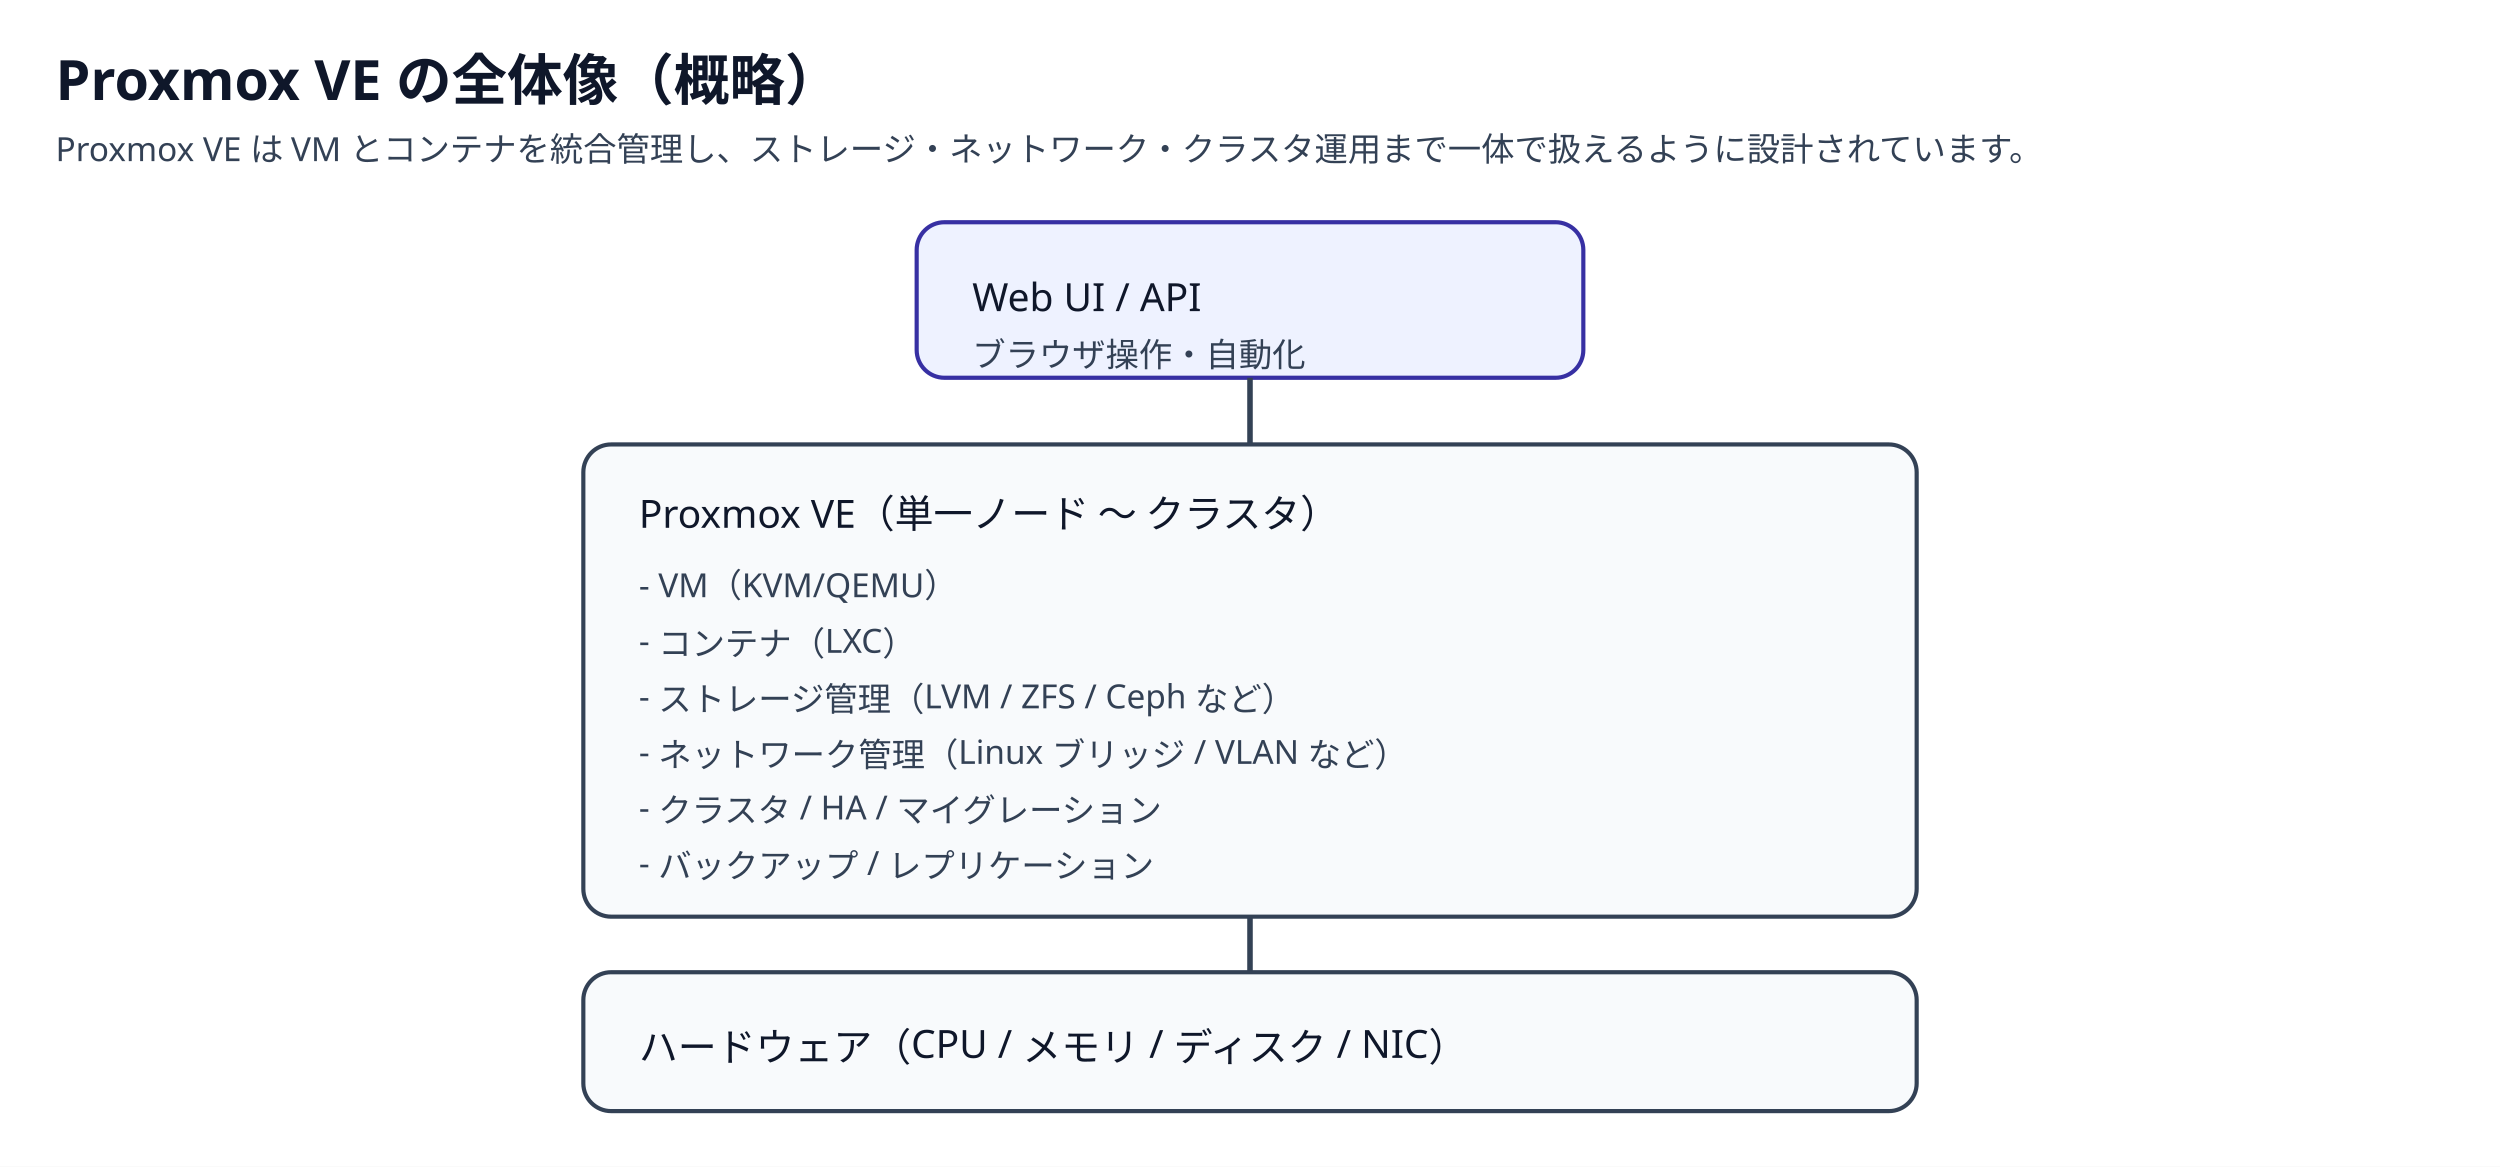
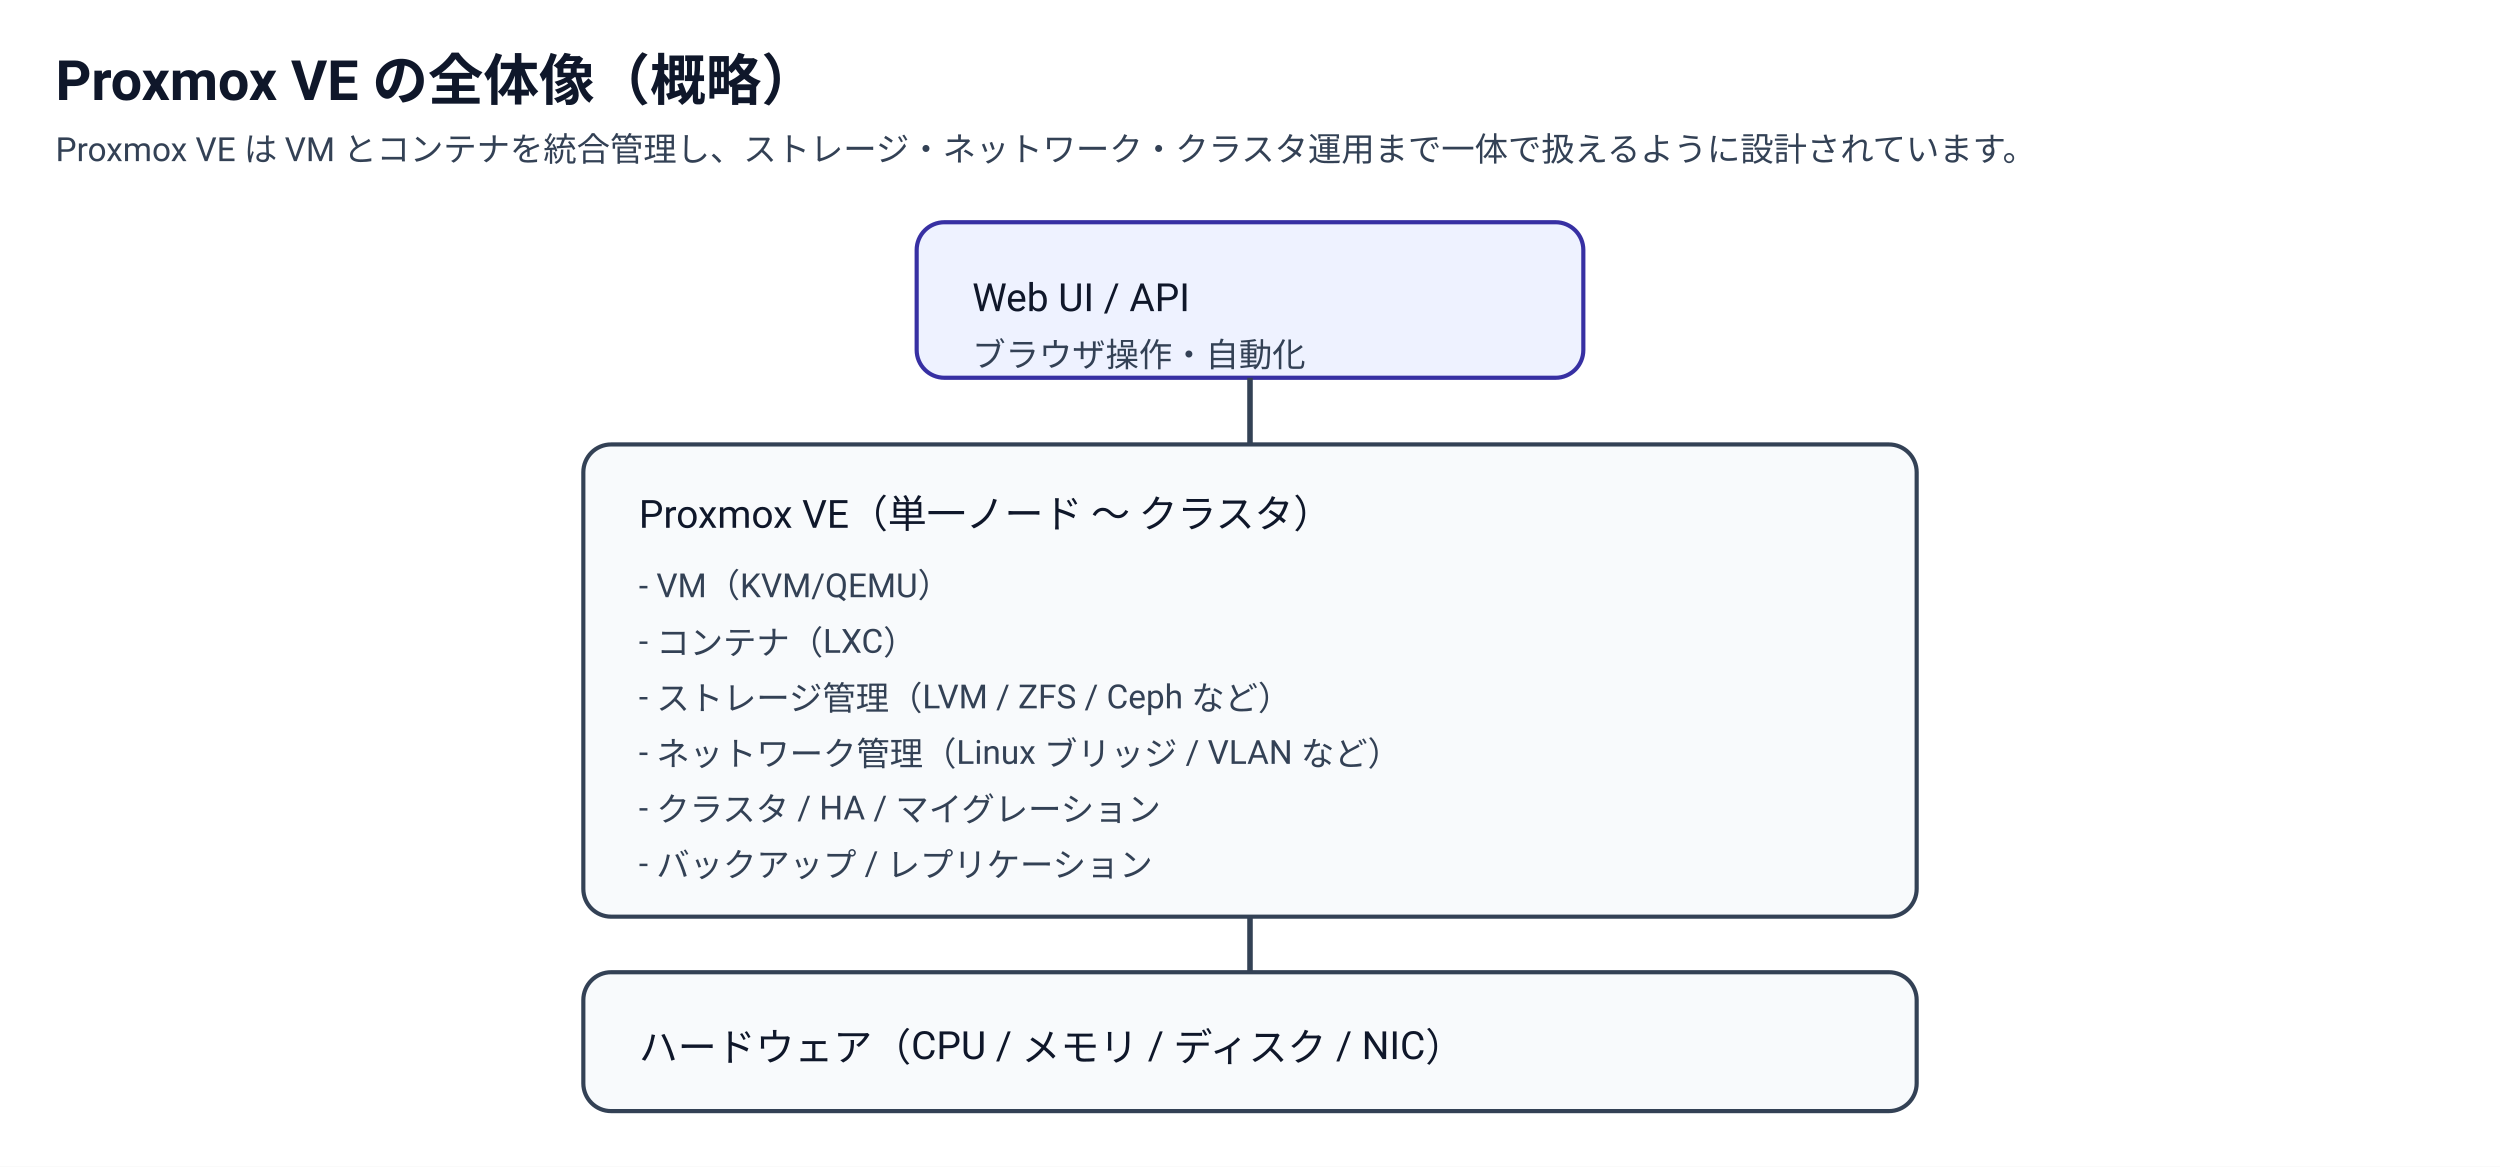
<svg xmlns="http://www.w3.org/2000/svg" width="900" height="420" viewBox="0 0 900 420">
  <style>
-     .title { font: 20px sans-serif; font-weight: 600; fill: #0f172a; }
-     .label { font: 14px sans-serif; fill: #0f172a; }
-     .small { font: 12px sans-serif; fill: #334155; }
+     .title { font: 20px -apple-system, BlinkMacSystemFont, 'Segoe UI', Roboto, 'Helvetica Neue', Arial, 'Noto Sans', sans-serif, 'Apple Color Emoji', 'Segoe UI Emoji', 'Segoe UI Symbol', 'Noto Color Emoji'; font-weight: 600; fill: #0f172a; }
+     .label { font: 14px -apple-system, BlinkMacSystemFont, 'Segoe UI', Roboto, 'Helvetica Neue', Arial, 'Noto Sans', sans-serif, 'Apple Color Emoji', 'Segoe UI Emoji', 'Segoe UI Symbol', 'Noto Color Emoji'; fill: #0f172a; }
+     .small { font: 12px -apple-system, BlinkMacSystemFont, 'Segoe UI', Roboto, 'Helvetica Neue', Arial, 'Noto Sans', sans-serif, 'Apple Color Emoji', 'Segoe UI Emoji', 'Segoe UI Symbol', 'Noto Color Emoji'; fill: #334155; }
    .box { fill: #f8fafc; stroke: #334155; stroke-width: 1.5; rx: 10; }
    .accent { fill: #eef2ff; stroke: #3730a3; stroke-width: 1.5; rx: 10; }
    .line { stroke: #334155; stroke-width: 2; }
  </style>
  <rect x="0" y="0" width="900" height="420" fill="#ffffff" />
  <text class="title" x="20" y="36">Proxmox VE の全体像（概略）</text>
  <text class="small" x="20" y="58">Proxmox VE は VM とコンテナを統合管理し、ストレージ・ネットワーク・クラスタ運用まで一体で扱えるように設計されています。</text>
  <rect class="accent" x="330" y="80" width="240" height="56" />
  <text class="label" x="350" y="112">Web UI / API</text>
  <text class="small" x="350" y="132">ブラウザ操作・自動化</text>
  <rect class="box" x="210" y="160" width="480" height="170" />
  <text class="label" x="230" y="190">Proxmox VE（単一ノード 〜 クラスタ）</text>
  <text class="small" x="230" y="215">- VM（KVM/QEMU）</text>
  <text class="small" x="230" y="235">- コンテナ（LXC）</text>
  <text class="small" x="230" y="255">- ストレージ管理（LVM / ZFS / Ceph など）</text>
  <text class="small" x="230" y="275">- ネットワーク管理（Linux ブリッジ / VLAN など）</text>
  <text class="small" x="230" y="295">- クラスタ / HA / マイグレーション</text>
  <text class="small" x="230" y="315">- バックアップ / レプリケーション</text>
  <rect class="box" x="210" y="350" width="480" height="50" />
  <text class="label" x="230" y="382">ハードウェア（CPU / メモリ / ディスク / NIC）</text>
  <line class="line" x1="450" y1="136" x2="450" y2="160" />
  <line class="line" x1="450" y1="330" x2="450" y2="350" />
</svg>
